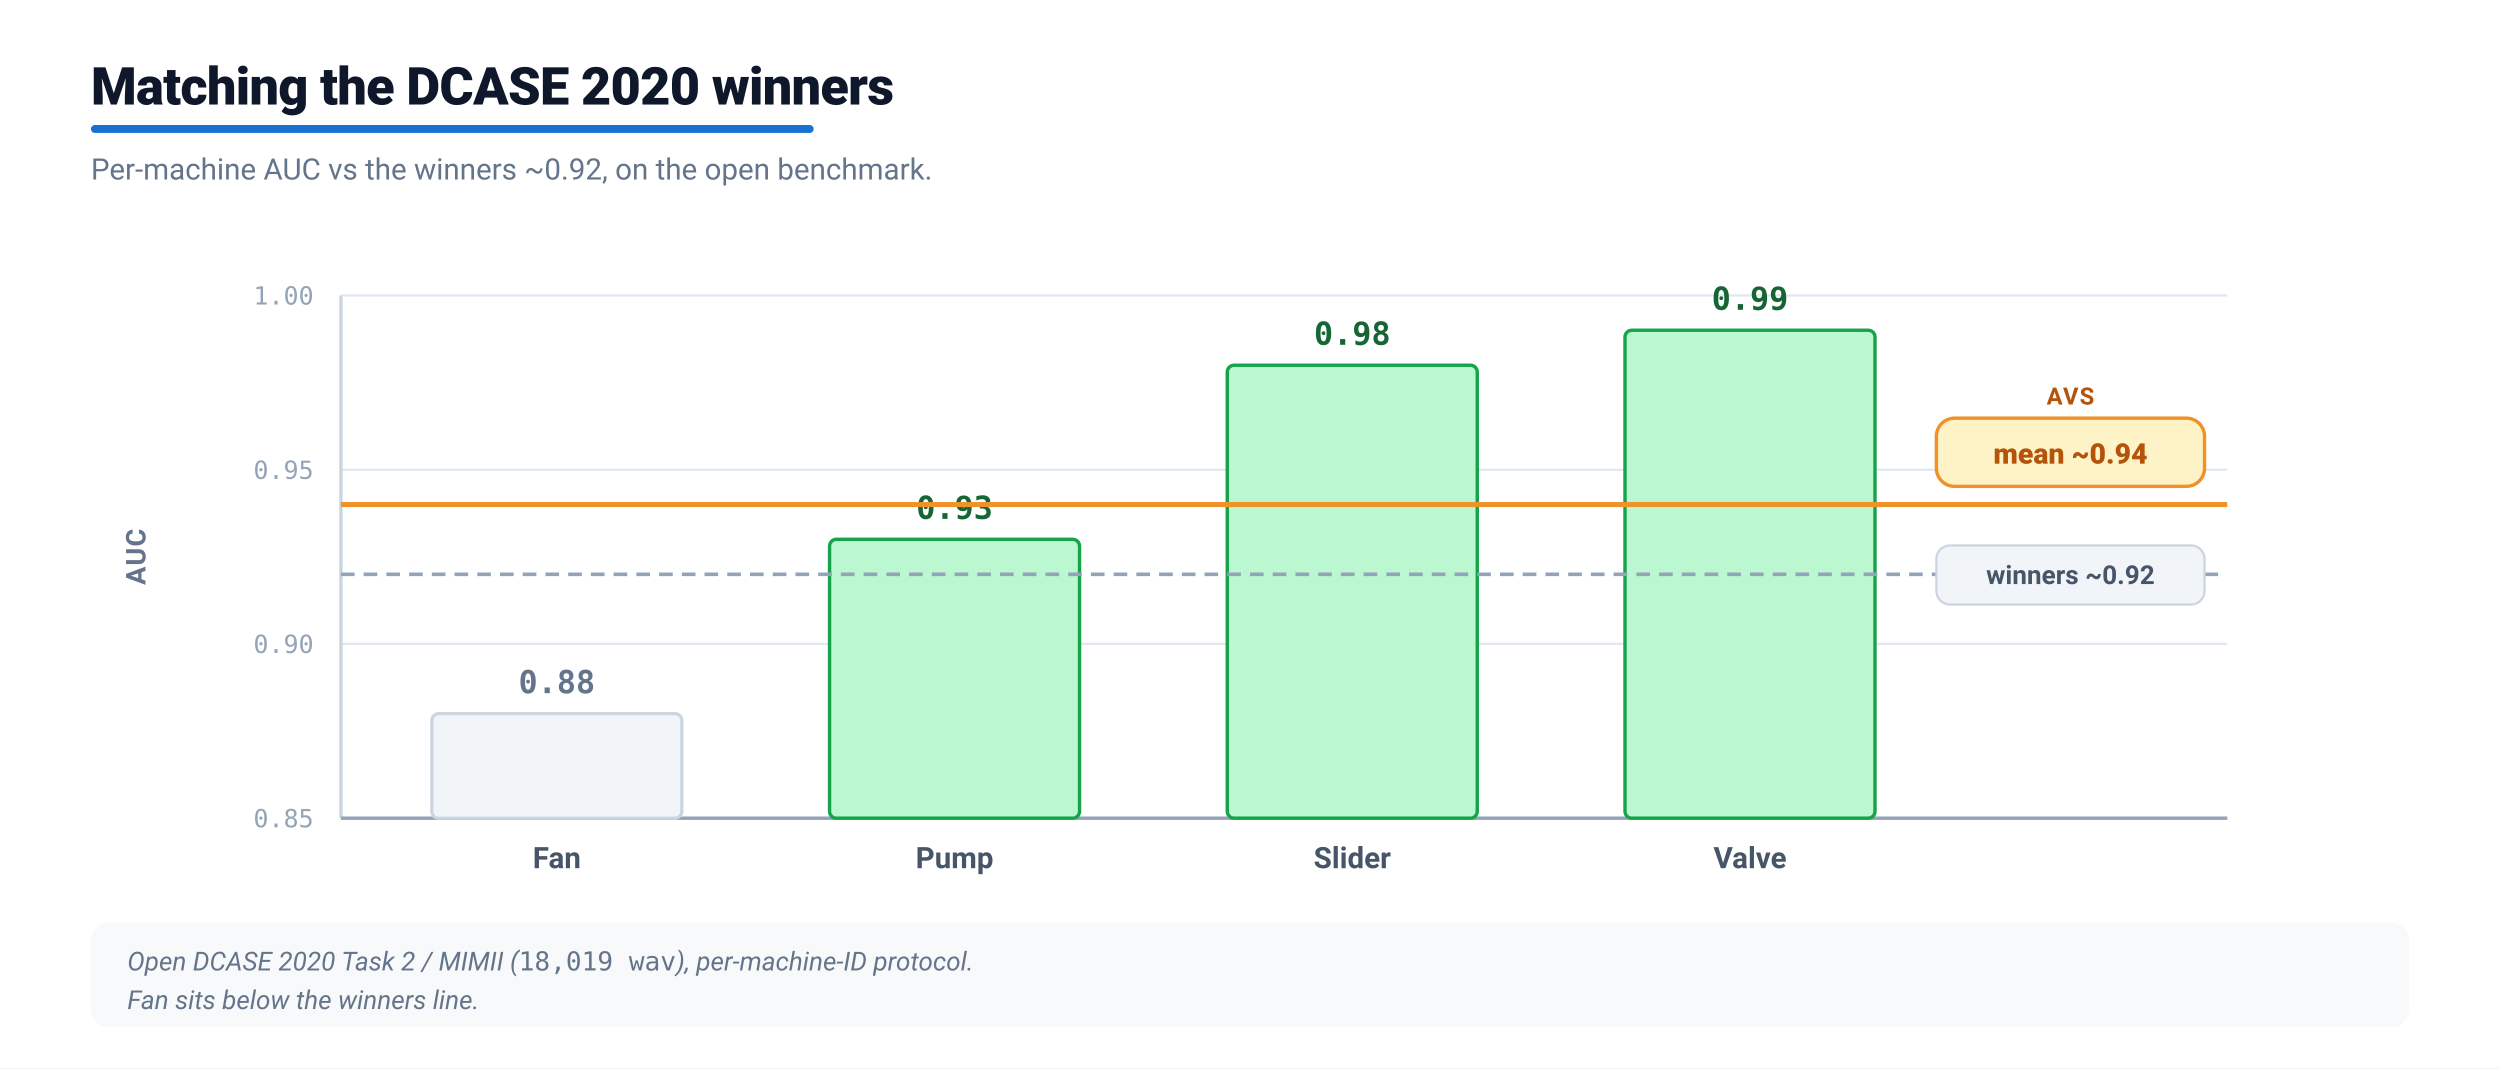
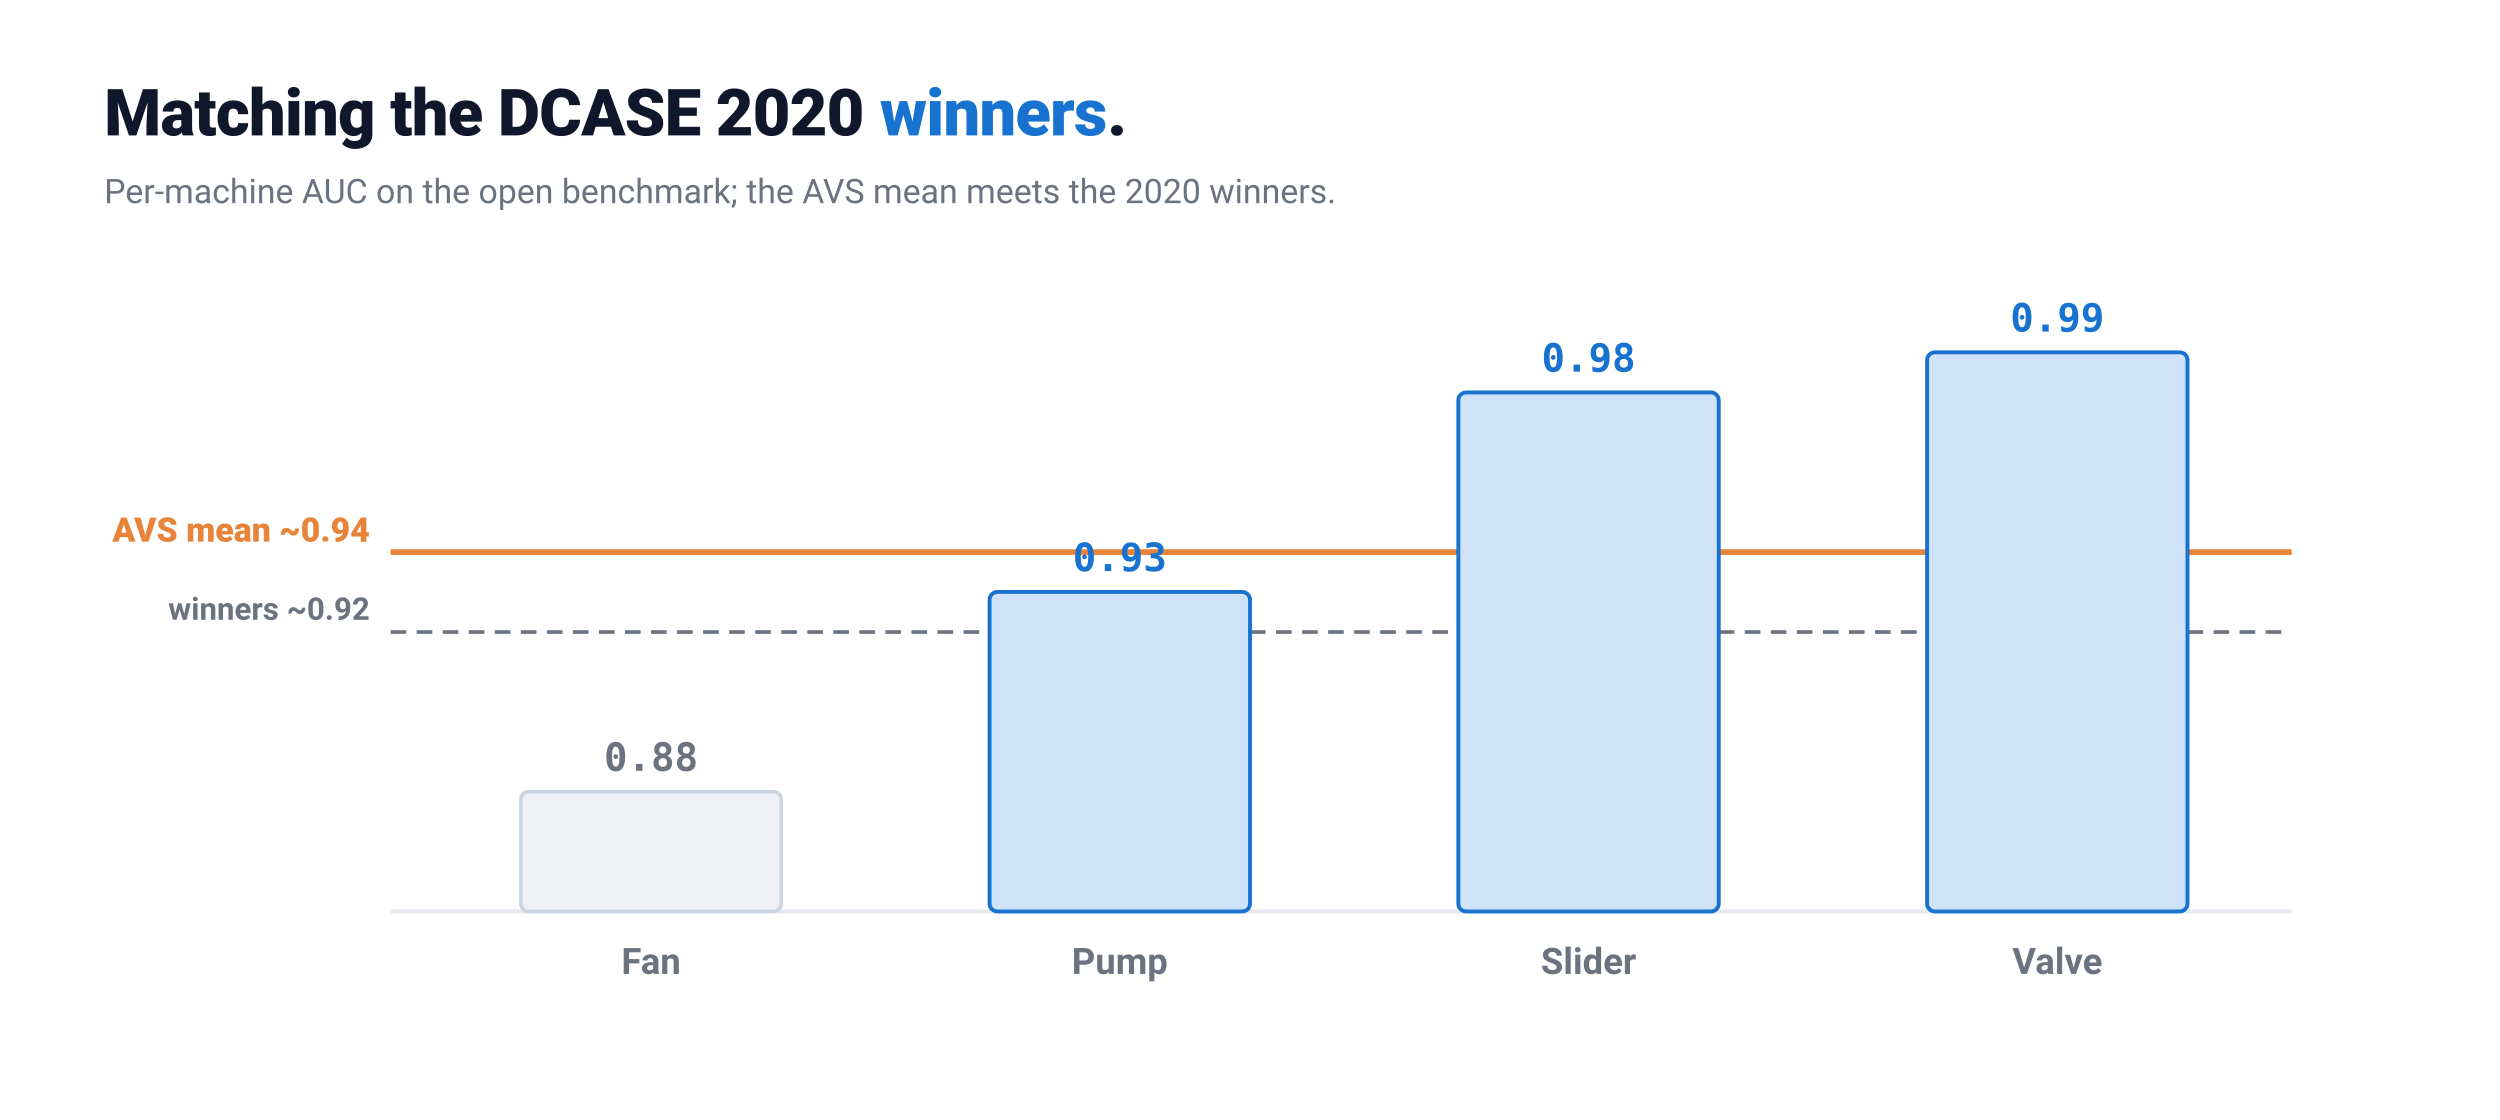
- <svg xmlns="http://www.w3.org/2000/svg" viewBox="0 0 1100 470" font-family="ui-sans-serif, system-ui, -apple-system, 'Segoe UI', Roboto, sans-serif">
-   <rect x="0" y="0" width="1100" height="470" fill="#ffffff" />
-   <text x="40" y="46" font-size="23" font-weight="800" fill="#0f172a" letter-spacing="-.3">Matching the DCASE 2020 winners</text>
-   <rect x="40" y="55" width="318" height="3.5" rx="1.75" fill="#1772d0" />
-   <text x="40" y="79" font-size="13" fill="#64748b">Per-machine AUC vs the winners ~0.92, on the open benchmark.</text>
-   <g font-family="ui-monospace, Menlo, Consolas, monospace" font-size="11" fill="#94a3b8" text-anchor="end">
-     <line x1="150" y1="360" x2="980" y2="360" stroke="#e2e8f0" stroke-width="1" />
-     <text x="138" y="364">0.85</text>
-     <line x1="150" y1="283.3" x2="980" y2="283.3" stroke="#e2e8f0" stroke-width="1" />
-     <text x="138" y="287.3">0.90</text>
-     <line x1="150" y1="206.7" x2="980" y2="206.7" stroke="#e2e8f0" stroke-width="1" />
-     <text x="138" y="210.7">0.95</text>
-     <line x1="150" y1="130" x2="980" y2="130" stroke="#e2e8f0" stroke-width="1" />
-     <text x="138" y="134">1.00</text>
+ <svg xmlns="http://www.w3.org/2000/svg" viewBox="0 0 960 430" font-family="ui-sans-serif, system-ui, -apple-system, 'Segoe UI', Roboto, sans-serif">
+   <rect width="960" height="430" fill="#ffffff" />
+   <text x="40" y="52" font-size="25" font-weight="800" fill="#0f172a" letter-spacing="-.3">Matching the DCASE 2020 <tspan fill="#1772d0">winners</tspan>.</text>
+   <text x="40" y="78" font-size="13" fill="#6b7280">Per-machine AUC on the open benchmark; the AVS mean meets the 2020 winners.</text>
+   <line x1="150" y1="350" x2="880" y2="350" stroke="#e6e9ee" stroke-width="1.5" />
+   <line x1="150" y1="242.7" x2="880" y2="242.7" stroke="#6b7280" stroke-width="1.4" stroke-dasharray="6 4" />
+   <text x="142" y="238" text-anchor="end" font-size="12" font-weight="700" fill="#6b7280">winners ~0.92</text>
+   <line x1="150" y1="212" x2="880" y2="212" stroke="#e8833a" stroke-width="2.2" />
+   <text x="142" y="208" text-anchor="end" font-size="13" font-weight="800" fill="#e8833a">AVS mean ~0.94</text>
+   <g font-family="ui-monospace, Menlo, Consolas, monospace" text-anchor="middle">
+     <rect x="200" y="304" width="100" height="46" rx="3" fill="#eef0f3" stroke="#cbd5e1" stroke-width="1.4" />
+     <text x="250" y="296" font-size="15" font-weight="700" fill="#6b7280">0.88</text>
+     <rect x="380" y="227.3" width="100" height="122.7" rx="3" fill="#cfe2f7" stroke="#1772d0" stroke-width="1.5" />
+     <text x="430" y="219.3" font-size="15" font-weight="700" fill="#1772d0">0.93</text>
+     <rect x="560" y="150.7" width="100" height="199.3" rx="3" fill="#cfe2f7" stroke="#1772d0" stroke-width="1.5" />
+     <text x="610" y="142.7" font-size="15" font-weight="700" fill="#1772d0">0.98</text>
+     <rect x="740" y="135.3" width="100" height="214.7" rx="3" fill="#cfe2f7" stroke="#1772d0" stroke-width="1.5" />
+     <text x="790" y="127.3" font-size="15" font-weight="700" fill="#1772d0">0.99</text>
  </g>
-   <text x="64" y="245" font-size="12" font-weight="700" fill="#64748b" text-anchor="middle" transform="rotate(-90 64 245)" letter-spacing=".5">AUC</text>
-   <line x1="150" y1="130" x2="150" y2="360" stroke="#cbd5e1" stroke-width="1.5" />
-   <line x1="150" y1="360" x2="980" y2="360" stroke="#94a3b8" stroke-width="1.5" />
-   <rect x="190" y="314" width="110" height="46" rx="3" fill="#f1f5f9" stroke="#cbd5e1" stroke-width="1.4" />
-   <text x="245" y="305" font-family="ui-monospace, Menlo, Consolas, monospace" font-size="14" font-weight="700" fill="#64748b" text-anchor="middle">0.88</text>
-   <text x="245" y="382" font-size="13" font-weight="700" fill="#475569" text-anchor="middle">Fan</text>
-   <rect x="365" y="237.3" width="110" height="122.7" rx="3" fill="#bbf7d0" stroke="#16a34a" stroke-width="1.5" />
-   <text x="420" y="228.3" font-family="ui-monospace, Menlo, Consolas, monospace" font-size="14" font-weight="700" fill="#166534" text-anchor="middle">0.93</text>
-   <text x="420" y="382" font-size="13" font-weight="700" fill="#475569" text-anchor="middle">Pump</text>
-   <rect x="540" y="160.7" width="110" height="199.3" rx="3" fill="#bbf7d0" stroke="#16a34a" stroke-width="1.5" />
-   <text x="595" y="151.7" font-family="ui-monospace, Menlo, Consolas, monospace" font-size="14" font-weight="700" fill="#166534" text-anchor="middle">0.98</text>
-   <text x="595" y="382" font-size="13" font-weight="700" fill="#475569" text-anchor="middle">Slider</text>
-   <rect x="715" y="145.3" width="110" height="214.7" rx="3" fill="#bbf7d0" stroke="#16a34a" stroke-width="1.5" />
-   <text x="770" y="136.3" font-family="ui-monospace, Menlo, Consolas, monospace" font-size="14" font-weight="700" fill="#166534" text-anchor="middle">0.99</text>
-   <text x="770" y="382" font-size="13" font-weight="700" fill="#475569" text-anchor="middle">Valve</text>
-   <line x1="150" y1="252.7" x2="980" y2="252.7" stroke="#94a3b8" stroke-width="1.6" stroke-dasharray="6 4" />
-   <rect x="852" y="240" width="118" height="26" rx="6" fill="#f1f5f9" stroke="#cbd5e1" stroke-width="1" />
-   <text x="911" y="257" font-size="11.5" font-weight="700" fill="#475569" text-anchor="middle">winners ~0.92</text>
-   <line x1="150" y1="222" x2="980" y2="222" stroke="#f09228" stroke-width="2.2" />
-   <rect x="852" y="184" width="118" height="30" rx="8" fill="#fef3c7" stroke="#f09228" stroke-width="1.5" />
-   <text x="911" y="204" font-size="12.5" font-weight="800" fill="#b45309" text-anchor="middle">mean ~0.94</text>
-   <text x="911" y="178" font-size="10.5" font-weight="700" fill="#b45309" text-anchor="middle" letter-spacing=".5">AVS</text>
-   <rect x="40" y="406" width="1020" height="46" rx="8" fill="#f8f9fa" />
-   <text x="56" y="427" font-size="11.5" font-style="italic" fill="#64748b">Open DCASE 2020 Task 2 / MIMII (<tspan font-family="ui-monospace, Menlo, Consolas, monospace" font-style="normal">18,019 wav</tspan>), per-machine-ID protocol.</text>
-   <text x="56" y="444" font-size="11.5" font-style="italic" fill="#64748b">Fan sits below the winners line.</text>
+   <g text-anchor="middle" font-size="14" font-weight="700" fill="#6b7280">
+     <text x="250" y="374">Fan</text>
+     <text x="430" y="374">Pump</text>
+     <text x="610" y="374">Slider</text>
+     <text x="790" y="374">Valve</text>
+   </g>
</svg>
